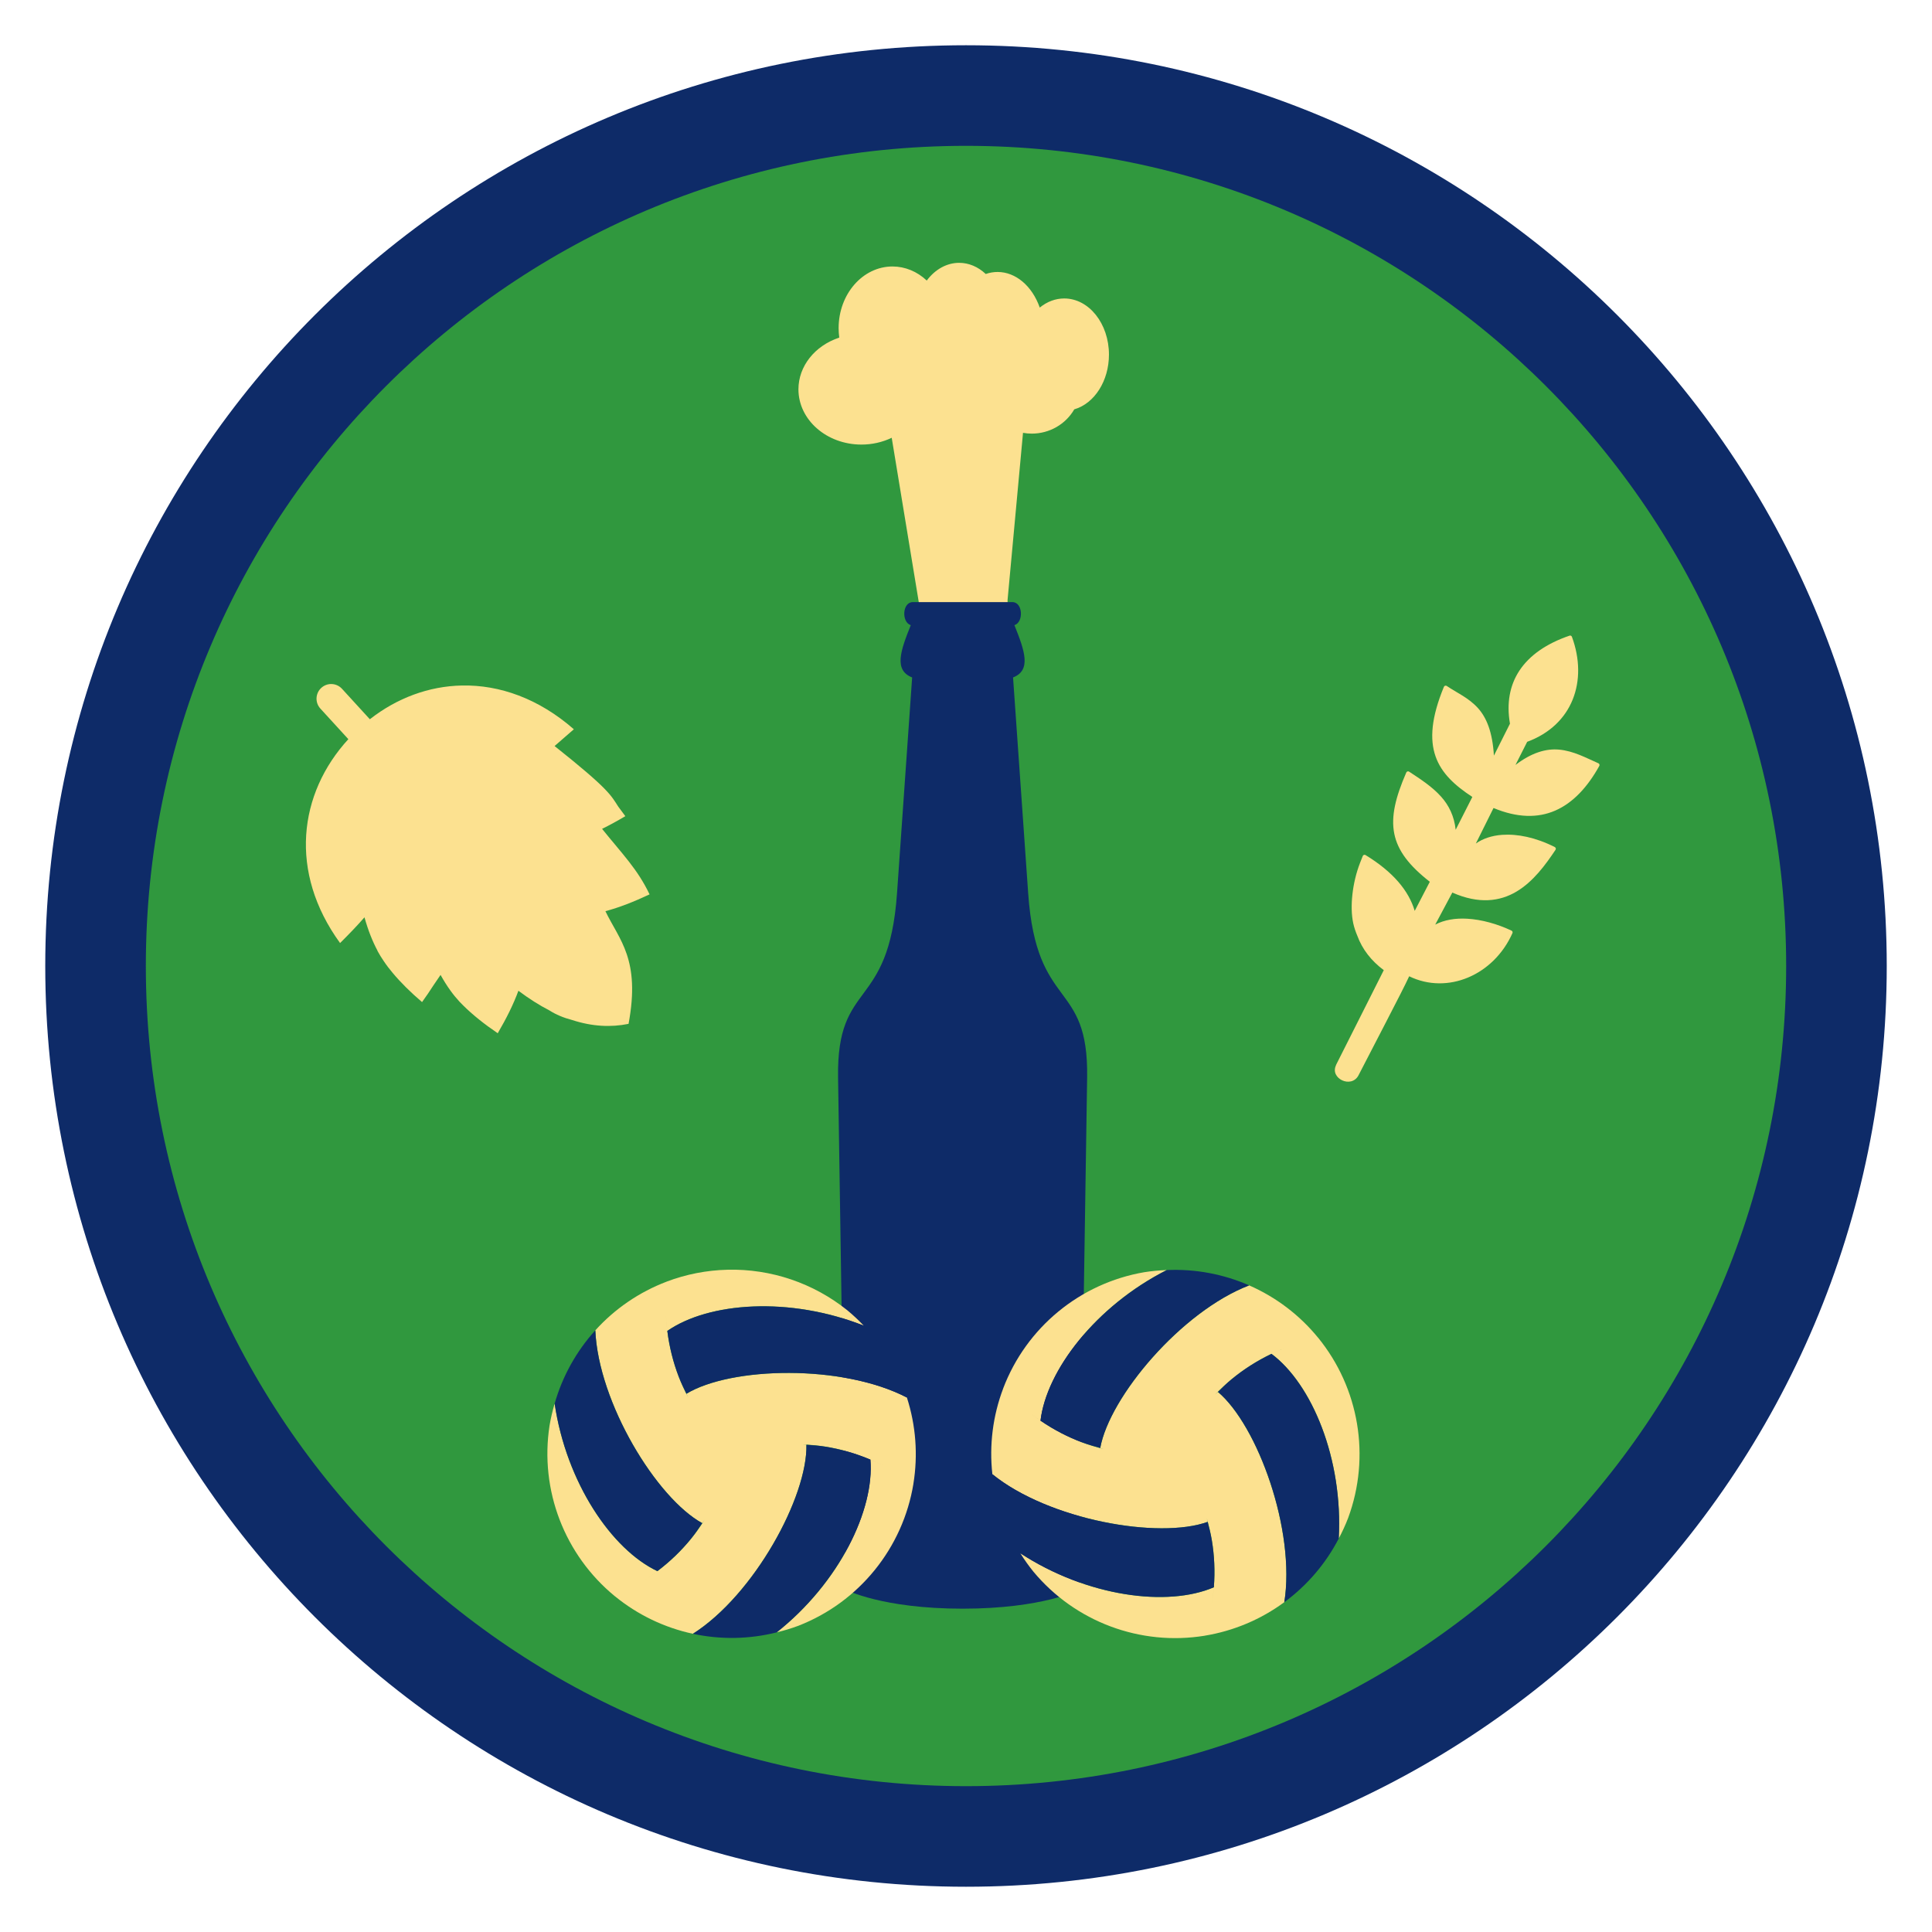
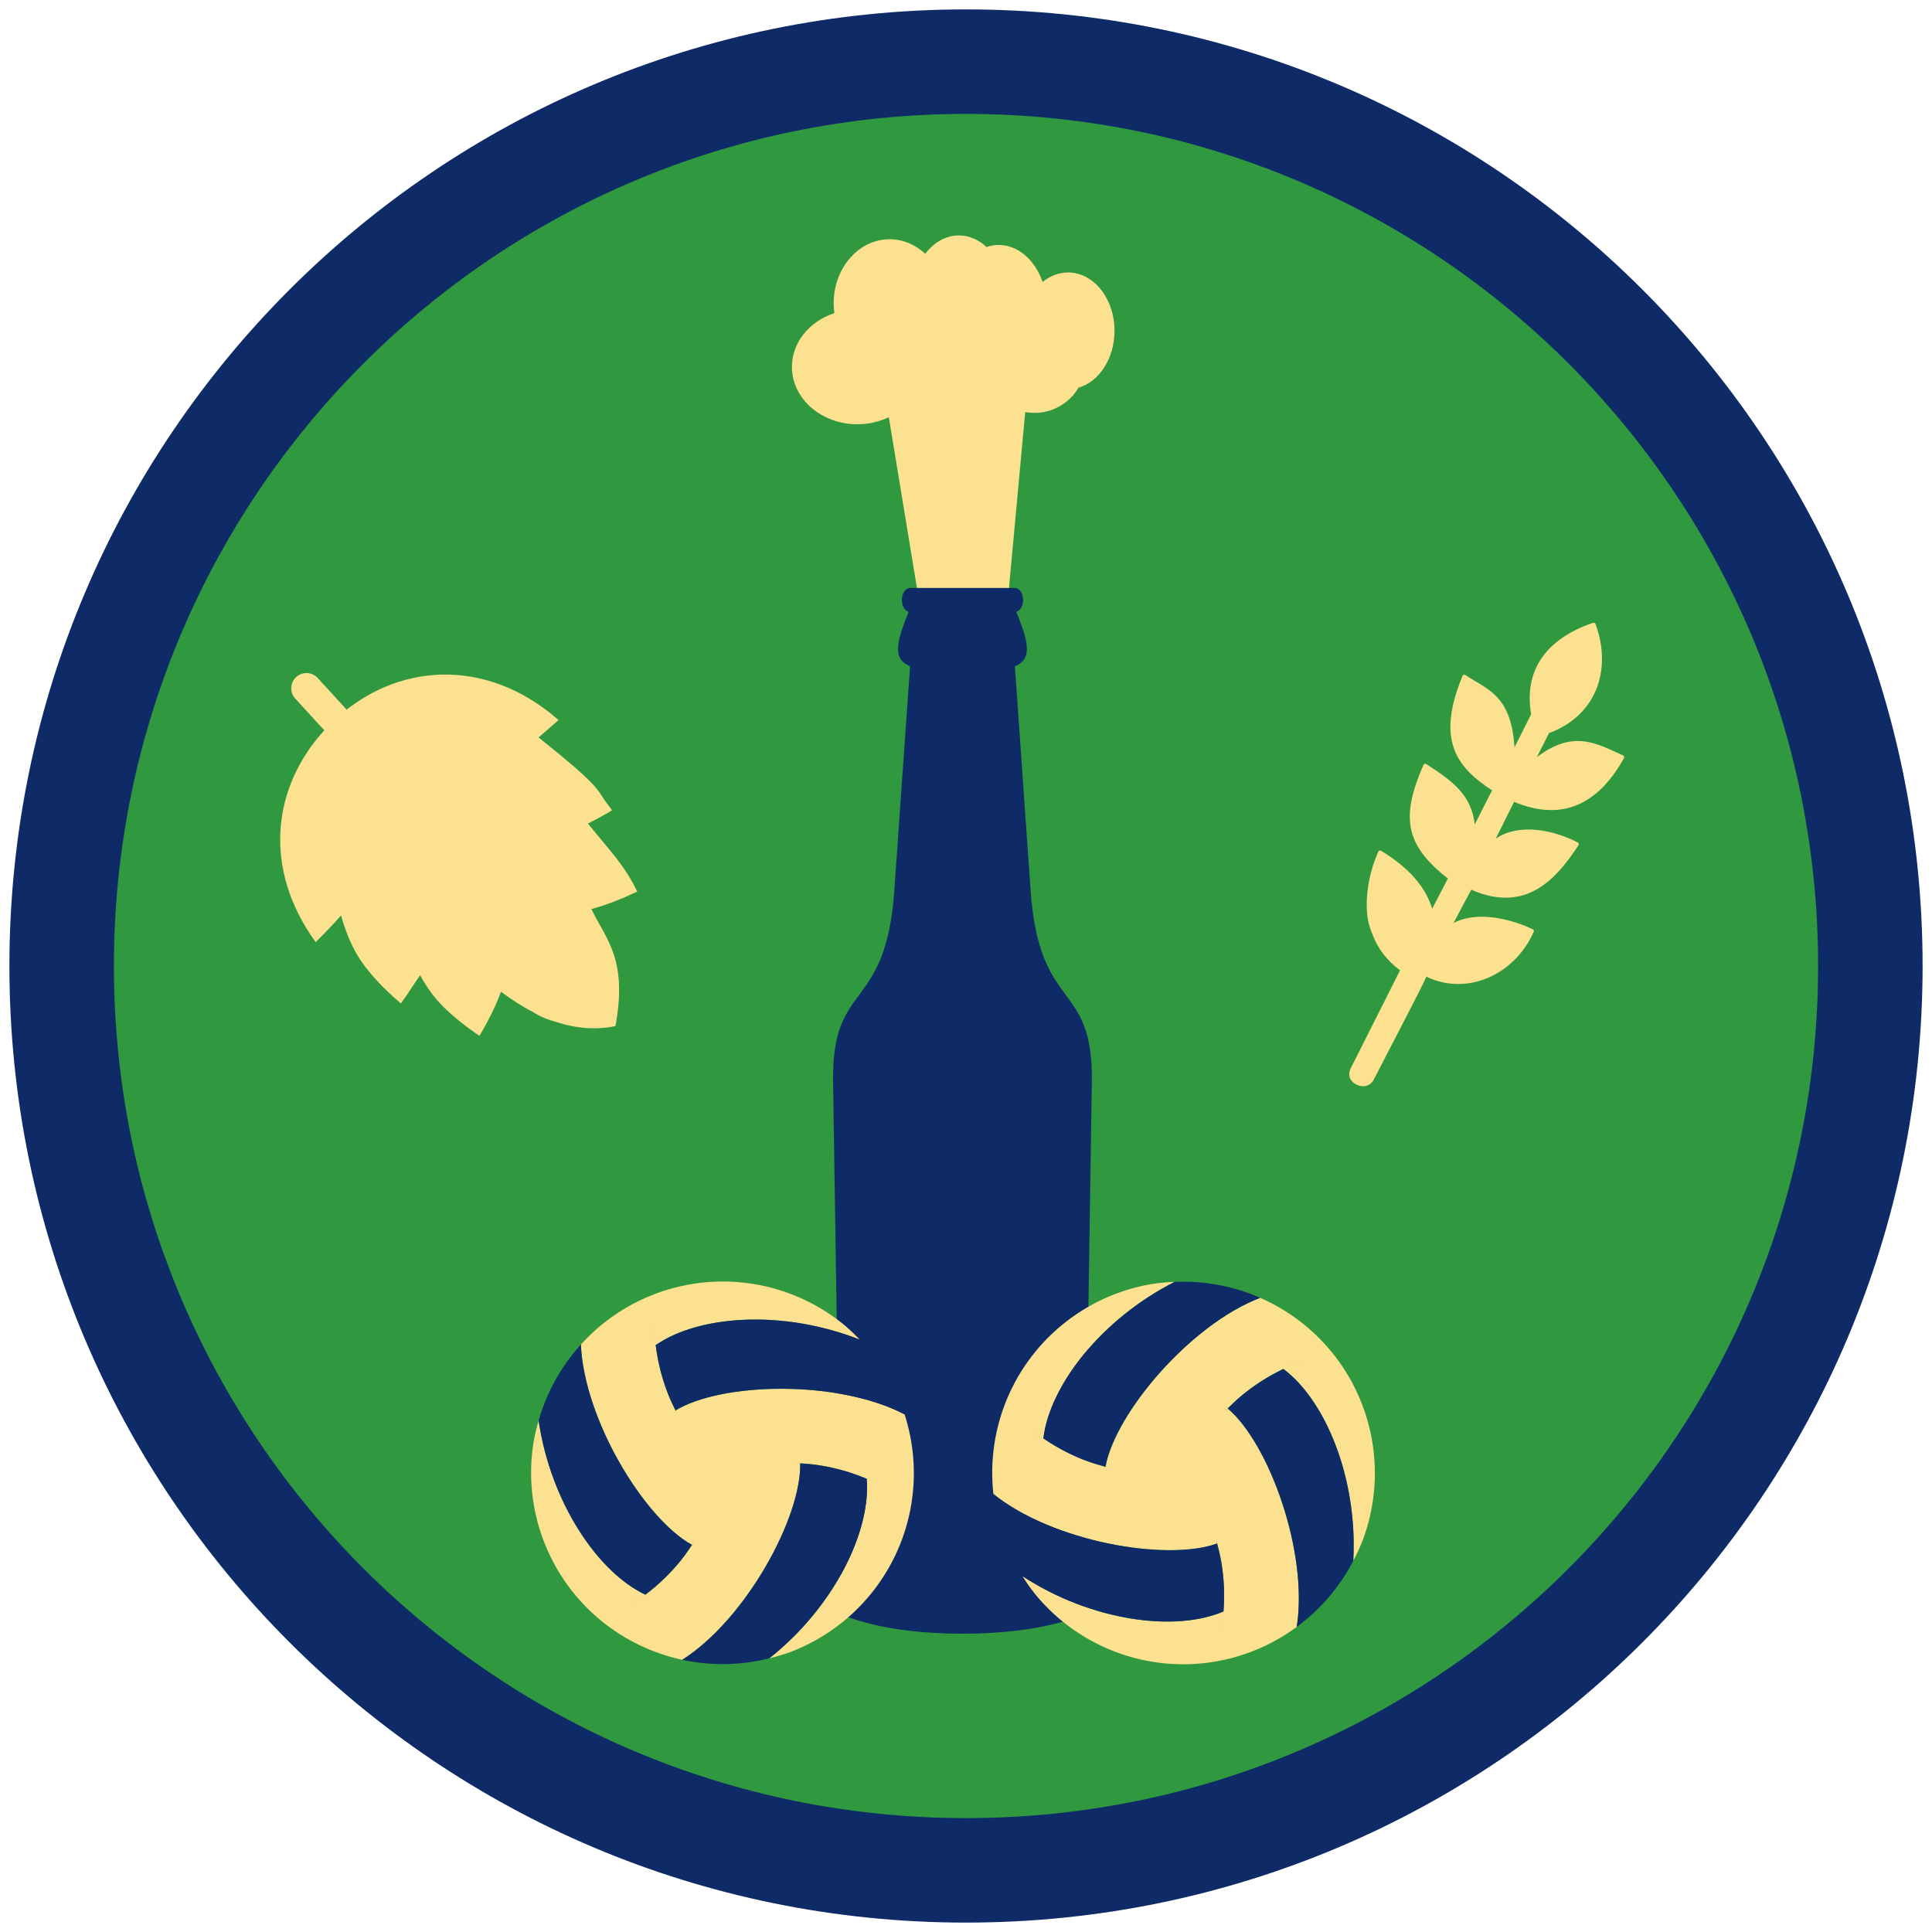
- <svg xmlns="http://www.w3.org/2000/svg" xmlns:xlink="http://www.w3.org/1999/xlink" width="213.46mm" height="213.46mm" viewBox="0 0 213.46 213.46" version="1.1" id="svg2358">
+ <svg xmlns="http://www.w3.org/2000/svg" xmlns:xlink="http://www.w3.org/1999/xlink" width="205.46mm" height="205.46mm" viewBox="0 0 205.46 205.46" version="1.1" id="svg2358">
  <defs id="defs2355">
-     <color-profile name="ISO-Coated-v2-300---ECI-" xlink:href="../../../WINDOWS/system32/spool/drivers/color/ISOcoated_v2_300_eci.icc" id="color-profile42878" />
+     <color-profile name="ISO-Coated-v2-300---ECI-" xlink:href="../../../WINDOWS/system32/spool/drivers/color/ISOcoated_v2_300_eci.icc" id="color-profile841" />
  </defs>
-   <g id="layer1" transform="translate(-102.0448,-37.7772)">
+   <g id="layer1" transform="translate(-106.0448,-41.7772)">
    <circle r="101.73" cy="144.507" cx="208.775" id="blue_background" style="display:inline;vector-effect:none;fill:#0e2b68;fill-opacity:1;stroke:none;stroke-width:0.864;stroke-linecap:butt;stroke-linejoin:miter;stroke-miterlimit:4;stroke-dasharray:none;stroke-dashoffset:0;stroke-opacity:1" />
    <circle r="90.617" cy="144.507" cx="208.775" id="green_background" style="display:inline;vector-effect:none;fill:#30983e;fill-opacity:1;stroke:none;stroke-width:1;stroke-linecap:butt;stroke-linejoin:miter;stroke-miterlimit:4;stroke-dasharray:none;stroke-dashoffset:0;stroke-opacity:1" />
    <path id="path2303" style="color:#000000;font-style:normal;font-variant:normal;font-weight:normal;font-stretch:normal;font-size:medium;line-height:normal;font-family:sans-serif;font-variant-ligatures:normal;font-variant-position:normal;font-variant-caps:normal;font-variant-numeric:normal;font-variant-alternates:normal;font-feature-settings:normal;text-indent:0;text-align:start;text-decoration:none;text-decoration-line:none;text-decoration-style:solid;text-decoration-color:#000000;letter-spacing:normal;word-spacing:normal;text-transform:none;writing-mode:lr-tb;direction:ltr;text-orientation:mixed;dominant-baseline:auto;baseline-shift:baseline;text-anchor:start;white-space:normal;shape-padding:0;clip-rule:nonzero;display:inline;overflow:visible;visibility:visible;isolation:auto;mix-blend-mode:normal;color-interpolation:sRGB;color-interpolation-filters:linearRGB;solid-color:#000000;solid-opacity:1;vector-effect:none;fill:#fce190;fill-opacity:1;fill-rule:nonzero;stroke:none;stroke-width:3.78;stroke-linecap:round;stroke-linejoin:round;stroke-miterlimit:4;stroke-dasharray:none;stroke-dashoffset:0;stroke-opacity:1;color-rendering:auto;image-rendering:auto;shape-rendering:auto;text-rendering:auto;enable-background:accumulate" d="m 198.551,346.006 a 6.115,6.115 0 0 0 -4.016,1.607 6.115,6.115 0 0 0 -0.406,8.625 l 11.701,12.795 c -20.827,22.724 -24.963,55.556 -3.453,85.139 3.633,-3.612 7.097,-7.192 10.191,-10.744 1.563,5.6 3.404,10.133 5.436,13.928 -0.013,0.014 -0.025,0.029 -0.037,0.043 0.784,1.444 1.675,2.885 2.658,4.326 1.191,1.781 2.427,3.391 3.693,4.879 3.374,4.054 7.492,8.116 12.291,12.217 1.719,-2.378 3.31,-4.713 4.775,-7.01 l 2.953,-4.334 c 2.739,4.909 5.346,8.412 7.881,11.143 -3e-4,4.7e-4 3e-4,10e-4 0,0.002 0.02,0.021 0.042,0.043 0.062,0.065 0.477,0.512 0.953,0.995 1.426,1.457 3.986,3.963 8.836,7.846 14.506,11.691 3.66,-6.24 6.592,-12.15 8.635,-17.742 4.473,3.354 8.795,6.076 12.977,8.229 2.684,1.725 5.869,3.055 9.527,4.012 8.362,2.716 16.154,3.078 23.494,1.578 5.032,-27.03 -3.849,-34.93 -9.664,-47.045 5.752,-1.537 11.896,-3.934 18.438,-7.023 -5.057,-10.573 -11.281,-16.739 -19.836,-27.359 3.149,-1.547 6.382,-3.314 9.713,-5.297 -0.984,-1.384 -1.969,-2.712 -2.957,-3.996 -3.049,-4.666 -3.639,-7.058 -26.59,-25.291 l 8.049,-7.008 c -14.705,-12.856 -31.039,-18.588 -46.756,-18.27 -13.794,0.279 -27.111,5.222 -38.432,14.092 l -11.648,-12.736 a 6.115,6.115 0 0 0 -4.611,-1.971 z" transform="matrix(0.2645833,0,0,0.2645833,86.07297,21.80536)" />
    <path id="path42833" style="clip-rule:evenodd;display:inline;fill:#fce190;fill-opacity:1;fill-rule:evenodd;stroke:none;stroke-width:3.78;stroke-linecap:round;stroke-linejoin:round;stroke-miterlimit:2.75;stroke-dasharray:none" d="m 275.562,108.001 a 0.212,0.212 0 0 0 -0.107,0.008 c -2.564,0.877 -4.418,2.18 -5.525,3.846 -1.094,1.646 -1.441,3.642 -1.055,5.879 l -1.774,3.529 c -0.153,-2.604 -0.815,-4.196 -1.752,-5.24 -1.033,-1.15 -2.33,-1.691 -3.459,-2.457 a 0.212,0.212 0 0 0 -0.314,0.096 c -1.384,3.358 -1.59,5.782 -0.916,7.699 0.655,1.864 2.136,3.209 4.059,4.467 l -1.842,3.627 c -0.16,-1.504 -0.746,-2.688 -1.594,-3.641 -0.987,-1.11 -2.281,-1.946 -3.551,-2.78 a 0.212,0.212 0 0 0 -0.312,0.094 c -1.182,2.722 -1.711,4.847 -1.324,6.77 0.378,1.881 1.647,3.528 3.924,5.303 l -1.668,3.215 c -0.666,-2.233 -2.388,-4.304 -5.432,-6.164 a 0.212,0.212 0 0 0 -0.309,0.103 l -0.309,0.783 a 0.212,0.212 0 0 0 0,0.002 c -0.833,2.143 -1.14,4.829 -0.74,6.654 0.098,0.447 0.251,0.907 0.445,1.362 0.559,1.531 1.563,2.79 2.927,3.811 l -2.601,5.166 -2.678,5.316 a 0.212,0.212 0 0 0 -0.004,0.037 c -0.165,0.341 -0.157,0.697 -0.019,0.984 0.142,0.296 0.4,0.527 0.699,0.668 0.299,0.141 0.643,0.194 0.975,0.117 0.331,-0.078 0.643,-0.298 0.834,-0.668 l 2.98,-5.762 c 1.455,-2.812 2.176,-4.227 2.621,-5.182 4.219,2.058 9.335,-0.106 11.409,-4.768 a 0.212,0.212 0 0 0 -0.104,-0.277 c -1.556,-0.734 -3.279,-1.22 -4.891,-1.315 -1.306,-0.076 -2.53,0.122 -3.537,0.651 l 1.89,-3.541 c 2.931,1.298 5.249,0.981 7.072,-0.098 1.863,-1.103 3.219,-2.961 4.328,-4.623 a 0.212,0.212 0 0 0 -0.08,-0.306 c -2.122,-1.074 -4.14,-1.47 -5.82,-1.35 -1.159,0.083 -2.145,0.426 -2.9,0.957 l 1.951,-3.922 c 2.615,1.091 4.888,1.126 6.815,0.287 1.974,-0.86 3.575,-2.6 4.869,-4.931 a 0.212,0.212 0 0 0 -0.1,-0.299 c -1.341,-0.587 -2.728,-1.361 -4.338,-1.508 -1.416,-0.129 -3.005,0.308 -4.82,1.693 l 1.293,-2.556 c 2.499,-0.919 4.189,-2.598 5.021,-4.652 0.842,-2.08 0.815,-4.531 -0.078,-6.949 a 0.212,0.212 0 0 0 -0.16,-0.135 z" />
    <g transform="translate(328.9246,538.6407)" id="bottle" style="display:inline;stroke:none">
      <path d="m -120.904,-471.825 a 4.944,6.306 0 0 0 -3.581,1.958 5.953,6.811 0 0 0 -3.785,-1.554 5.953,6.811 0 0 0 -5.953,6.811 5.953,6.811 0 0 0 0.071,1.047 6.962,6.105 0 0 0 -4.511,5.714 6.962,6.105 0 0 0 6.962,6.105 6.962,6.105 0 0 0 3.344,-0.75 l 3.114,18.912 9.687,-0.403 v -0.605 l 1.705,-18.451 a 5.398,5.297 0 0 0 0.97,0.087 5.398,5.297 0 0 0 4.694,-2.682 4.944,6.206 0 0 0 3.832,-6.046 4.944,6.206 0 0 0 -4.944,-6.206 4.944,6.206 0 0 0 -2.701,1.008 5.146,6.811 0 0 0 -4.665,-3.934 5.146,6.811 0 0 0 -1.303,0.222 4.944,6.306 0 0 0 -2.935,-1.232 z" style="display:inline;fill:#fce190;fill-opacity:1;stroke:none;stroke-width:1;stroke-linecap:round;stroke-linejoin:miter;stroke-miterlimit:4;stroke-dasharray:none;stroke-opacity:1" id="path4603-0-8" />
      <path id="path4584-5-4" style="display:inline;fill:#0e2b68;fill-opacity:1;stroke:none;stroke-width:1;stroke-linecap:round;stroke-linejoin:miter;stroke-miterlimit:4;stroke-dasharray:none;stroke-opacity:1" d="m -126.025,-434.339 c -1.173,0 -1.261,2.224 -0.227,2.548 -1.14,2.843 -1.888,4.976 0.152,5.777 l -1.671,23.846 c -0.92,13.13 -6.681,9.436 -6.514,20.357 l 0.87,56.599 c 0,0 3.988,2.086 12.89,2.086 8.902,0 12.89,-2.086 12.89,-2.086 l 0.869,-56.599 c 0.168,-10.921 -5.593,-7.227 -6.514,-20.357 l -1.671,-23.846 c 2.04,-0.801 1.292,-2.934 0.152,-5.777 1.034,-0.324 0.945,-2.548 -0.227,-2.548 h -5.499 z" />
    </g>
    <g style="display:inline" transform="matrix(-0.2529139,0.6828965,-0.6828965,-0.2529139,312.9303,99.83673)" id="right_ball-6">
      <path style="opacity:1;vector-effect:none;fill:#fce190;fill-opacity:1;stroke:none;stroke-width:5.505;stroke-linecap:round;stroke-linejoin:miter;stroke-miterlimit:4;stroke-dasharray:none;stroke-dashoffset:0;stroke-opacity:1" d="m -784.803,1629.938 a 76.984,76.984 0 0 0 -9.379,0.889 76.984,76.984 0 0 0 -58.943,48.57 c 0.003,0 0.005,0.01 0.008,0.01 a 76.984,76.984 0 0 0 -4.504,35.775 c 1.438,1.163 2.951,2.289 4.541,3.369 1.642,1.115 3.361,2.188 5.143,3.213 1.782,1.025 3.626,2.003 5.523,2.936 1.898,0.933 3.848,1.82 5.838,2.658 3.98,1.677 8.123,3.163 12.334,4.449 4.211,1.286 8.489,2.373 12.742,3.252 4.254,0.879 8.482,1.55 12.592,2.004 4.109,0.454 8.099,0.691 11.877,0.703 1.889,0.01 3.727,-0.045 5.498,-0.152 1.771,-0.108 3.477,-0.271 5.107,-0.494 1.63,-0.223 3.183,-0.506 4.648,-0.848 1.437,-0.335 2.785,-0.73 4.041,-1.18 -0.143,-0.529 -0.218,-1.073 -0.367,-1.602 0.897,3.066 1.612,6.17 2.135,9.315 0.526,3.163 0.861,6.368 1.004,9.611 0.143,3.244 0.092,6.527 -0.154,9.852 -0.185,2.494 -0.481,5.011 -0.889,7.551 0.398,-2.496 0.685,-4.969 0.871,-7.42 -1.203,0.517 -2.461,0.985 -3.77,1.404 -1.312,0.42 -2.675,0.79 -4.084,1.111 -2.817,0.642 -5.817,1.086 -8.965,1.328 -3.148,0.242 -6.444,0.284 -9.846,0.119 -3.402,-0.165 -6.912,-0.536 -10.492,-1.115 -3.58,-0.579 -7.23,-1.367 -10.912,-2.367 -3.682,-1 -7.397,-2.212 -11.105,-3.641 -3.708,-1.428 -7.412,-3.072 -11.07,-4.936 -3.579,-1.823 -7.11,-3.869 -10.568,-6.115 a 76.984,76.984 0 0 0 5.459,7.678 76.984,76.984 0 0 0 71.535,26.762 c 10e-4,0 0.003,-0.01 0.004,-0.012 a 76.984,76.984 0 0 0 33.234,-13.988 c 0.288,-1.827 0.508,-3.698 0.648,-5.615 0.145,-1.98 0.212,-4.005 0.209,-6.061 -0.003,-2.055 -0.078,-4.142 -0.219,-6.252 -0.141,-2.11 -0.348,-4.242 -0.617,-6.385 -0.538,-4.286 -1.323,-8.617 -2.314,-12.906 -0.991,-4.29 -2.189,-8.537 -3.555,-12.66 -1.366,-4.123 -2.897,-8.12 -4.559,-11.906 -1.662,-3.786 -3.451,-7.36 -5.33,-10.639 -0.939,-1.639 -1.902,-3.205 -2.881,-4.686 -0.979,-1.48 -1.974,-2.876 -2.982,-4.176 -1.009,-1.3 -2.03,-2.503 -3.059,-3.602 -1.008,-1.077 -2.023,-2.047 -3.041,-2.91 -0.393,0.395 -0.835,0.736 -1.223,1.137 2.212,-2.316 4.55,-4.493 7.018,-6.523 2.476,-2.038 5.083,-3.929 7.82,-5.674 2.738,-1.745 5.608,-3.344 8.611,-4.793 2.252,-1.087 4.579,-2.089 6.982,-3.006 -2.36,0.903 -4.645,1.89 -6.861,2.955 1.049,0.783 2.082,1.639 3.1,2.562 1.02,0.926 2.023,1.921 3.006,2.981 1.965,2.119 3.849,4.497 5.633,7.101 1.784,2.605 3.467,5.436 5.025,8.465 1.558,3.029 2.991,6.254 4.279,9.645 1.289,3.39 2.433,6.946 3.408,10.635 0.975,3.689 1.781,7.512 2.398,11.438 0.617,3.926 1.044,7.955 1.26,12.055 0.211,4.011 0.206,8.093 -0.01,12.211 a 76.984,76.984 0 0 0 3.92,-8.566 76.984,76.984 0 0 0 -12.592,-75.332 c -0.004,0 -0.008,0 -0.012,0 a 76.984,76.984 0 0 0 -28.732,-21.789 c -1.726,0.664 -3.457,1.409 -5.188,2.246 -1.787,0.865 -3.573,1.817 -5.352,2.848 -1.779,1.03 -3.55,2.139 -5.307,3.316 -1.757,1.177 -3.499,2.422 -5.221,3.727 -3.442,2.609 -6.8,5.454 -10.02,8.457 -3.219,3.003 -6.298,6.164 -9.186,9.408 -2.888,3.244 -5.585,6.571 -8.033,9.902 -2.448,3.332 -4.649,6.669 -6.549,9.935 -0.95,1.633 -1.823,3.25 -2.615,4.838 -0.792,1.588 -1.503,3.147 -2.125,4.67 -0.622,1.524 -1.153,3.009 -1.59,4.449 -0.429,1.412 -0.762,2.777 -1,4.09 0.534,0.142 1.046,0.351 1.582,0.486 -3.108,-0.757 -6.156,-1.692 -9.145,-2.812 -3.003,-1.127 -5.946,-2.437 -8.826,-3.936 -2.88,-1.498 -5.699,-3.184 -8.455,-5.061 -1.396,-0.951 -2.775,-1.951 -4.139,-3 1.33,1.02 2.676,1.992 4.035,2.92 0.154,-1.3 0.377,-2.624 0.668,-3.967 0.292,-1.346 0.654,-2.711 1.08,-4.092 0.852,-2.761 1.968,-5.583 3.332,-8.43 1.364,-2.847 2.976,-5.72 4.82,-8.584 1.844,-2.864 3.919,-5.718 6.211,-8.529 2.292,-2.811 4.798,-5.579 7.506,-8.268 2.707,-2.689 5.614,-5.299 8.705,-7.797 3.091,-2.497 6.368,-4.883 9.811,-7.119 3.368,-2.188 6.906,-4.223 10.58,-6.096 z" transform="matrix(-0.1261836,-0.3407101,0.3407101,-0.1261836,-514.4843,6.516823)" id="path1154-4-29-2-9" />
      <path id="path1157-9-7-0" d="m 169.003,29.618 c -1.43,0.446 -2.822,0.959 -4.162,1.537 -1.37,0.591 -2.688,1.245 -3.948,1.95 -1.26,0.706 -2.46,1.463 -3.594,2.261 -1.134,0.798 -2.201,1.636 -3.194,2.503 -0.992,0.867 -1.91,1.762 -2.746,2.675 -0.835,0.913 -1.588,1.844 -2.251,2.78 -0.662,0.936 -1.235,1.878 -1.708,2.815 -0.237,0.468 -0.449,0.936 -0.636,1.4 -0.186,0.463 -0.348,0.924 -0.482,1.38 0.011,0.011 0.021,0.024 0.033,0.035 0.873,0.84 1.779,1.617 2.719,2.329 0.94,0.713 1.914,1.362 2.92,1.948 0.828,0.483 1.694,0.896 2.567,1.295 0.166,-0.456 0.368,-0.924 0.608,-1.404 0.244,-0.489 0.526,-0.989 0.841,-1.497 0.316,-0.508 0.666,-1.023 1.046,-1.543 0.381,-0.52 0.793,-1.046 1.232,-1.573 0.88,-1.054 1.872,-2.115 2.952,-3.158 1.08,-1.044 2.249,-2.071 3.481,-3.056 1.232,-0.986 2.528,-1.93 3.865,-2.809 1.336,-0.879 2.713,-1.693 4.105,-2.417 0.696,-0.362 1.397,-0.702 2.098,-1.016 0.701,-0.314 1.403,-0.603 2.103,-0.864 0.7,-0.26 1.398,-0.492 2.091,-0.693 0.671,-0.194 1.337,-0.355 1.995,-0.488 a 27.97,27.97 0 0 0 -11.937,-4.393 z" style="opacity:1;vector-effect:none;fill:#0e2b68;fill-opacity:1;stroke:none;stroke-width:2;stroke-linecap:round;stroke-linejoin:miter;stroke-miterlimit:4;stroke-dasharray:none;stroke-dashoffset:0;stroke-opacity:1" />
      <path id="path1157-9-1-6-8" d="m 187.886,74.148 c 0.329,-1.462 0.58,-2.923 0.749,-4.373 0.173,-1.481 0.266,-2.951 0.285,-4.394 0.019,-1.444 -0.037,-2.862 -0.161,-4.243 -0.124,-1.381 -0.316,-2.724 -0.571,-4.017 -0.254,-1.293 -0.571,-2.535 -0.944,-3.715 -0.373,-1.18 -0.803,-2.297 -1.282,-3.339 -0.48,-1.042 -1.01,-2.008 -1.584,-2.887 -0.287,-0.439 -0.586,-0.857 -0.894,-1.251 -0.308,-0.393 -0.626,-0.763 -0.954,-1.107 -0.015,0.004 -0.032,0.006 -0.047,0.011 -1.164,0.335 -2.289,0.732 -3.377,1.19 -1.087,0.458 -2.136,0.976 -3.147,1.555 -0.832,0.476 -1.623,1.019 -2.405,1.575 0.312,0.371 0.616,0.781 0.912,1.228 0.301,0.456 0.594,0.95 0.875,1.477 0.282,0.527 0.553,1.088 0.813,1.678 0.26,0.59 0.509,1.209 0.746,1.854 0.473,1.289 0.895,2.679 1.259,4.136 0.364,1.457 0.669,2.983 0.906,4.543 0.237,1.56 0.407,3.155 0.5,4.751 0.093,1.597 0.11,3.196 0.041,4.764 -0.035,0.784 -0.09,1.56 -0.169,2.325 -0.078,0.764 -0.179,1.516 -0.304,2.253 -0.124,0.736 -0.273,1.457 -0.445,2.157 -0.167,0.678 -0.361,1.335 -0.575,1.972 a 27.97,27.97 0 0 0 9.773,-8.141 z" style="opacity:1;vector-effect:none;fill:#0e2b68;fill-opacity:1;stroke:none;stroke-width:2;stroke-linecap:round;stroke-linejoin:miter;stroke-miterlimit:4;stroke-dasharray:none;stroke-dashoffset:0;stroke-opacity:1" />
      <path id="path1157-9-3-7-7" d="m 139.881,68.236 c 1.102,1.016 2.242,1.964 3.412,2.835 1.196,0.891 2.422,1.706 3.663,2.444 1.241,0.738 2.497,1.399 3.755,1.982 1.258,0.583 2.517,1.088 3.764,1.514 1.247,0.426 2.481,0.773 3.69,1.04 1.208,0.267 2.391,0.453 3.533,0.559 1.142,0.106 2.244,0.13 3.292,0.072 0.524,-0.029 1.035,-0.079 1.53,-0.149 0.494,-0.07 0.974,-0.161 1.436,-0.272 0.004,-0.015 0.01,-0.031 0.014,-0.046 0.291,-1.176 0.51,-2.349 0.657,-3.519 0.147,-1.17 0.222,-2.338 0.227,-3.503 0.004,-0.959 -0.071,-1.915 -0.162,-2.87 -0.478,0.085 -0.984,0.143 -1.519,0.175 -0.546,0.033 -1.119,0.039 -1.717,0.02 -0.597,-0.02 -1.219,-0.065 -1.86,-0.135 -0.641,-0.07 -1.302,-0.164 -1.978,-0.281 -1.353,-0.235 -2.767,-0.564 -4.211,-0.978 -1.444,-0.414 -2.918,-0.912 -4.387,-1.487 -1.47,-0.575 -2.935,-1.225 -4.365,-1.943 -1.429,-0.718 -2.822,-1.503 -4.146,-2.347 -0.662,-0.422 -1.306,-0.859 -1.929,-1.309 -0.623,-0.45 -1.224,-0.913 -1.799,-1.389 -0.575,-0.476 -1.125,-0.964 -1.646,-1.464 -0.504,-0.484 -0.976,-0.98 -1.42,-1.484 a 27.97,27.97 0 0 0 2.164,12.534 z" style="opacity:1;vector-effect:none;fill:#0e2b68;fill-opacity:1;stroke:none;stroke-width:2;stroke-linecap:round;stroke-linejoin:miter;stroke-miterlimit:4;stroke-dasharray:none;stroke-dashoffset:0;stroke-opacity:1" />
    </g>
    <g style="display:inline" transform="matrix(0.5673411,0.4565492,-0.4565492,0.5673411,115.1179,90.2851)" id="left_ball-8">
      <path style="opacity:1;vector-effect:none;fill:#fce190;fill-opacity:1;stroke:none;stroke-width:5.505;stroke-linecap:round;stroke-linejoin:miter;stroke-miterlimit:4;stroke-dasharray:none;stroke-dashoffset:0;stroke-opacity:1" d="m -968.217,1629.799 a 76.984,76.984 0 0 0 -25.426,4.959 c -4e-4,0 4.1e-4,0.01 0,0.014 a 76.984,76.984 0 0 0 -0.002,0 76.984,76.984 0 0 0 -29.777,20.332 c 0.082,1.847 0.239,3.726 0.484,5.633 0.253,1.969 0.589,3.965 1.002,5.979 0.413,2.014 0.902,4.045 1.461,6.084 0.559,2.039 1.186,4.087 1.877,6.133 1.381,4.092 3.014,8.182 4.84,12.188 1.826,4.006 3.848,7.929 6.008,11.697 2.16,3.768 4.459,7.379 6.842,10.758 2.383,3.379 4.849,6.525 7.344,9.363 1.247,1.419 2.502,2.76 3.756,4.016 1.254,1.255 2.508,2.425 3.756,3.498 1.247,1.073 2.488,2.049 3.715,2.92 1.203,0.855 2.391,1.603 3.561,2.246 0.313,-0.475 0.687,-0.903 0.99,-1.385 -1.711,2.721 -3.575,5.328 -5.596,7.818 -2.021,2.49 -4.198,4.863 -6.533,7.119 -2.335,2.256 -4.828,4.396 -7.482,6.414 -1.894,1.44 -3.871,2.816 -5.93,4.133 2.019,-1.295 3.96,-2.649 5.822,-4.061 -1.184,-0.559 -2.37,-1.19 -3.551,-1.893 -1.184,-0.704 -2.363,-1.48 -3.537,-2.322 -2.348,-1.684 -4.67,-3.637 -6.937,-5.834 -2.267,-2.197 -4.481,-4.637 -6.611,-7.295 -2.131,-2.658 -4.177,-5.532 -6.115,-8.598 -1.939,-3.065 -3.768,-6.321 -5.459,-9.742 -1.691,-3.421 -3.243,-7.007 -4.631,-10.73 -1.387,-3.724 -2.61,-7.586 -3.639,-11.561 -1.006,-3.888 -1.814,-7.888 -2.424,-11.967 a 76.984,76.984 0 0 0 -2.133,9.176 76.984,76.984 0 0 0 27.355,71.309 c 0,0 0.01,0 0.01,-0.01 a 76.984,76.984 0 0 0 32.5,15.625 c 1.559,-0.995 3.106,-2.071 4.635,-3.236 1.579,-1.203 3.14,-2.493 4.678,-3.857 1.538,-1.364 3.05,-2.803 4.537,-4.307 1.487,-1.504 2.946,-3.072 4.373,-4.693 2.853,-3.243 5.577,-6.699 8.133,-10.283 2.556,-3.585 4.944,-7.296 7.127,-11.051 2.183,-3.755 4.162,-7.552 5.896,-11.305 1.735,-3.753 3.227,-7.464 4.438,-11.043 0.605,-1.79 1.14,-3.546 1.6,-5.26 0.46,-1.714 0.847,-3.385 1.152,-5.002 0.305,-1.617 0.529,-3.178 0.67,-4.676 0.139,-1.469 0.194,-2.873 0.166,-4.207 -0.551,-0.032 -1.095,-0.136 -1.646,-0.162 3.196,0.123 6.369,0.431 9.52,0.934 3.167,0.505 6.312,1.204 9.434,2.098 3.121,0.894 6.22,1.984 9.295,3.273 2.244,0.941 4.473,1.991 6.691,3.144 -2.179,-1.131 -4.371,-2.16 -6.574,-3.088 0.108,1.304 0.153,2.647 0.135,4.021 -0.018,1.377 -0.098,2.787 -0.24,4.225 -0.285,2.876 -0.817,5.862 -1.586,8.924 -0.769,3.062 -1.776,6.199 -3.012,9.373 -1.236,3.174 -2.701,6.384 -4.387,9.596 -1.685,3.212 -3.592,6.425 -5.709,9.6 -2.117,3.175 -4.445,6.312 -6.977,9.375 -2.531,3.063 -5.266,6.054 -8.193,8.932 -2.864,2.816 -5.925,5.515 -9.152,8.082 a 76.984,76.984 0 0 0 9.014,-2.74 76.984,76.984 0 0 0 48.078,-59.346 c -0.003,0 -0.007,0 -0.01,-0.01 a 76.984,76.984 0 0 0 -2.719,-35.957 c -1.641,-0.853 -3.345,-1.655 -5.119,-2.397 -1.832,-0.765 -3.729,-1.472 -5.68,-2.121 -1.95,-0.649 -3.953,-1.242 -5.998,-1.777 -2.045,-0.536 -4.135,-1.016 -6.252,-1.441 -4.235,-0.85 -8.59,-1.479 -12.973,-1.9 -4.382,-0.421 -8.791,-0.633 -13.135,-0.646 -4.343,-0.013 -8.621,0.171 -12.738,0.545 -4.118,0.374 -8.074,0.938 -11.779,1.68 -1.852,0.371 -3.643,0.786 -5.357,1.244 -1.714,0.459 -3.353,0.96 -4.906,1.504 -1.553,0.544 -3.019,1.129 -4.387,1.756 -1.341,0.615 -2.583,1.269 -3.725,1.961 0.248,0.495 0.43,1.019 0.686,1.512 -1.493,-2.83 -2.812,-5.735 -3.953,-8.717 -1.146,-2.995 -2.114,-6.067 -2.9,-9.217 -0.786,-3.15 -1.392,-6.378 -1.812,-9.686 -0.316,-2.481 -0.528,-5.006 -0.635,-7.576 0.108,2.525 0.318,5.005 0.625,7.443 1.076,-0.746 2.215,-1.454 3.414,-2.125 1.202,-0.673 2.463,-1.309 3.779,-1.904 2.633,-1.191 5.485,-2.225 8.521,-3.09 3.036,-0.865 6.256,-1.562 9.623,-2.078 3.367,-0.516 6.88,-0.852 10.504,-0.998 3.624,-0.146 7.358,-0.102 11.166,0.144 3.808,0.246 7.691,0.693 11.609,1.353 3.919,0.66 7.874,1.534 11.83,2.631 3.87,1.073 7.739,2.372 11.576,3.883 a 76.984,76.984 0 0 0 -6.879,-6.434 76.984,76.984 0 0 0 -50.01,-16.926 z" transform="matrix(0.2830573,-0.2277811,0.2277811,0.2830573,50.40303,-645.9035)" id="path1154-4-29-0" />
      <path id="path1157-9-7" d="m 169.003,29.618 c -1.43,0.446 -2.822,0.959 -4.162,1.537 -1.37,0.591 -2.688,1.245 -3.948,1.95 -1.26,0.706 -2.46,1.463 -3.594,2.261 -1.134,0.798 -2.201,1.636 -3.194,2.503 -0.992,0.867 -1.91,1.762 -2.746,2.675 -0.835,0.913 -1.588,1.844 -2.251,2.78 -0.662,0.936 -1.235,1.878 -1.708,2.815 -0.237,0.468 -0.449,0.936 -0.636,1.4 -0.186,0.463 -0.348,0.924 -0.482,1.38 0.011,0.011 0.021,0.024 0.033,0.035 0.873,0.84 1.779,1.617 2.719,2.329 0.94,0.713 1.914,1.362 2.92,1.948 0.828,0.483 1.694,0.896 2.567,1.295 0.166,-0.456 0.368,-0.924 0.608,-1.404 0.244,-0.489 0.526,-0.989 0.841,-1.497 0.316,-0.508 0.666,-1.023 1.046,-1.543 0.381,-0.52 0.793,-1.046 1.232,-1.573 0.88,-1.054 1.872,-2.115 2.952,-3.158 1.08,-1.044 2.249,-2.071 3.481,-3.056 1.232,-0.986 2.528,-1.93 3.865,-2.809 1.336,-0.879 2.713,-1.693 4.105,-2.417 0.696,-0.362 1.397,-0.702 2.098,-1.016 0.701,-0.314 1.403,-0.603 2.103,-0.864 0.7,-0.26 1.398,-0.492 2.091,-0.693 0.671,-0.194 1.337,-0.355 1.995,-0.488 a 27.97,27.97 0 0 0 -11.937,-4.393 z" style="opacity:1;vector-effect:none;fill:#0e2b68;fill-opacity:1;stroke:none;stroke-width:2;stroke-linecap:round;stroke-linejoin:miter;stroke-miterlimit:4;stroke-dasharray:none;stroke-dashoffset:0;stroke-opacity:1" />
      <path id="path1157-9-1-6" d="m 187.886,74.148 c 0.329,-1.462 0.58,-2.923 0.749,-4.373 0.173,-1.481 0.266,-2.951 0.285,-4.394 0.019,-1.444 -0.037,-2.862 -0.161,-4.243 -0.124,-1.381 -0.316,-2.724 -0.571,-4.017 -0.254,-1.293 -0.571,-2.535 -0.944,-3.715 -0.373,-1.18 -0.803,-2.297 -1.282,-3.339 -0.48,-1.042 -1.01,-2.008 -1.584,-2.887 -0.287,-0.439 -0.586,-0.857 -0.894,-1.251 -0.308,-0.393 -0.626,-0.763 -0.954,-1.107 -0.015,0.004 -0.032,0.006 -0.047,0.011 -1.164,0.335 -2.289,0.732 -3.377,1.19 -1.087,0.458 -2.136,0.976 -3.147,1.555 -0.832,0.476 -1.623,1.019 -2.405,1.575 0.312,0.371 0.616,0.781 0.912,1.228 0.301,0.456 0.594,0.95 0.875,1.477 0.282,0.527 0.553,1.088 0.813,1.678 0.26,0.59 0.509,1.209 0.746,1.854 0.473,1.289 0.895,2.679 1.259,4.136 0.364,1.457 0.669,2.983 0.906,4.543 0.237,1.56 0.407,3.155 0.5,4.751 0.093,1.597 0.11,3.196 0.041,4.764 -0.035,0.784 -0.09,1.56 -0.169,2.325 -0.078,0.764 -0.179,1.516 -0.304,2.253 -0.124,0.736 -0.273,1.457 -0.445,2.157 -0.167,0.678 -0.361,1.335 -0.575,1.972 a 27.97,27.97 0 0 0 9.773,-8.141 z" style="opacity:1;vector-effect:none;fill:#0e2b68;fill-opacity:1;stroke:none;stroke-width:2;stroke-linecap:round;stroke-linejoin:miter;stroke-miterlimit:4;stroke-dasharray:none;stroke-dashoffset:0;stroke-opacity:1" />
      <path id="path1157-9-3-7" d="m 139.881,68.236 c 1.102,1.016 2.242,1.964 3.412,2.835 1.196,0.891 2.422,1.706 3.663,2.444 1.241,0.738 2.497,1.399 3.755,1.982 1.258,0.583 2.517,1.088 3.764,1.514 1.247,0.426 2.481,0.773 3.69,1.04 1.208,0.267 2.391,0.453 3.533,0.559 1.142,0.106 2.244,0.13 3.292,0.072 0.524,-0.029 1.035,-0.079 1.53,-0.149 0.494,-0.07 0.974,-0.161 1.436,-0.272 0.004,-0.015 0.01,-0.031 0.014,-0.046 0.291,-1.176 0.51,-2.349 0.657,-3.519 0.147,-1.17 0.222,-2.338 0.227,-3.503 0.004,-0.959 -0.071,-1.915 -0.162,-2.87 -0.478,0.085 -0.984,0.143 -1.519,0.175 -0.546,0.033 -1.119,0.039 -1.717,0.02 -0.597,-0.02 -1.219,-0.065 -1.86,-0.135 -0.641,-0.07 -1.302,-0.164 -1.978,-0.281 -1.353,-0.235 -2.767,-0.564 -4.211,-0.978 -1.444,-0.414 -2.918,-0.912 -4.387,-1.487 -1.47,-0.575 -2.935,-1.225 -4.365,-1.943 -1.429,-0.718 -2.822,-1.503 -4.146,-2.347 -0.662,-0.422 -1.306,-0.859 -1.929,-1.309 -0.623,-0.45 -1.224,-0.913 -1.799,-1.389 -0.575,-0.476 -1.125,-0.964 -1.646,-1.464 -0.504,-0.484 -0.976,-0.98 -1.42,-1.484 a 27.97,27.97 0 0 0 2.164,12.534 z" style="opacity:1;vector-effect:none;fill:#0e2b68;fill-opacity:1;stroke:none;stroke-width:2;stroke-linecap:round;stroke-linejoin:miter;stroke-miterlimit:4;stroke-dasharray:none;stroke-dashoffset:0;stroke-opacity:1" />
    </g>
  </g>
</svg>
